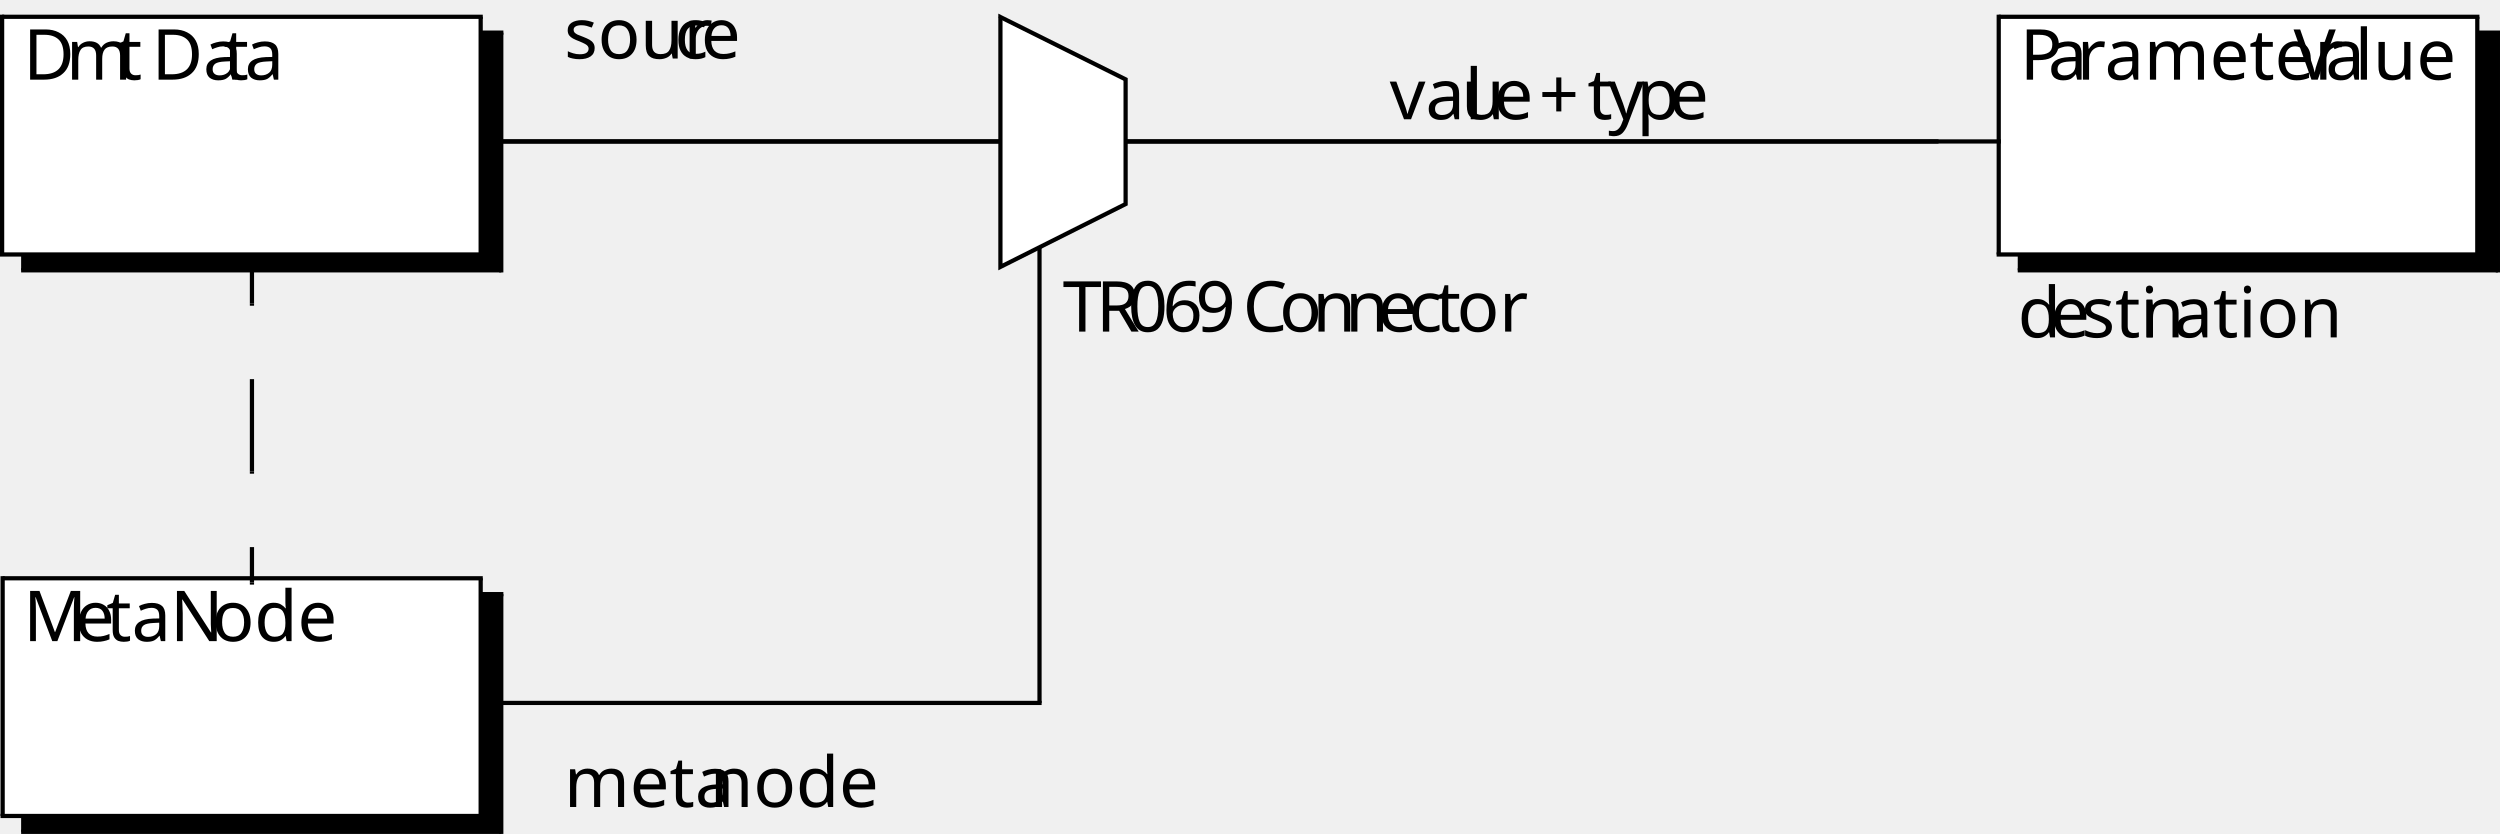
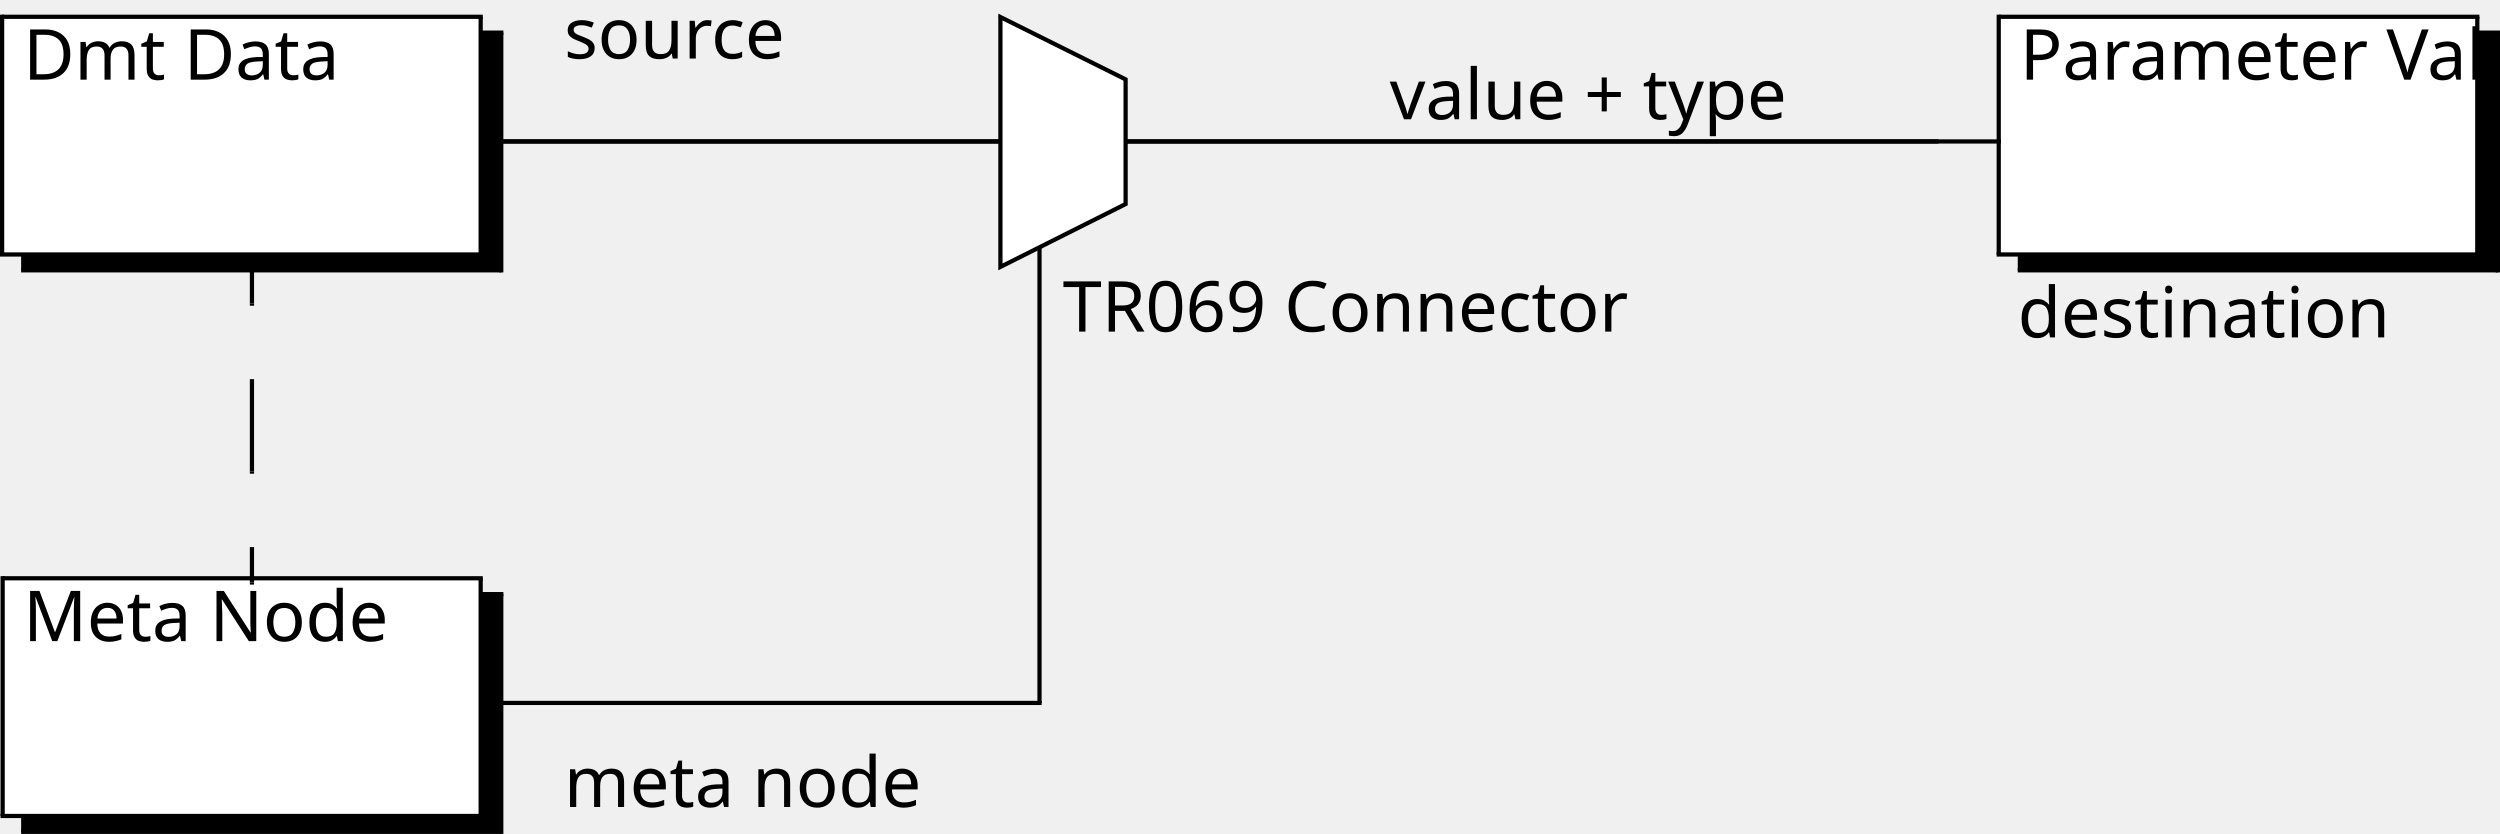
- <svg xmlns="http://www.w3.org/2000/svg" version="1.1" id="Layer_1" x="0px" y="0px" width="283.98px" height="94.728px" viewBox="0 0 283.98 94.728" style="enable-background:new 0 0 283.98 94.728;" xml:space="preserve">
+ <svg xmlns="http://www.w3.org/2000/svg" version="1.1" id="Layer_1" x="0px" y="0px" width="283.98px" height="94.729px" viewBox="0 0 283.98 94.729" enable-background="new 0 0 283.98 94.729" xml:space="preserve">
  <rect x="2.64" y="3.708" width="54.3" height="27" />
  <rect x="2.64" y="3.467" width="54.54" height="0.48" />
  <rect x="56.7" y="3.708" width="0.48" height="27.24" />
  <rect x="2.4" y="30.467" width="54.54" height="0.48" />
-   <rect x="2.4" y="3.467" width="0.48" height="27.24" />
-   <rect x="0.24" y="1.908" style="fill:#FFFFFF;" width="54.36" height="27" />
+   <rect x="2.4" y="3.467" width="0.479" height="27.24" />
+   <rect x="0.24" y="1.908" fill="#FFFFFF" width="54.36" height="27" />
  <rect x="0.24" y="1.667" width="54.6" height="0.48" />
-   <rect x="54.36" y="1.908" width="0.48" height="27.24" />
-   <rect y="28.667" width="54.6" height="0.48" />
-   <rect y="1.667" width="0.48" height="27.24" />
-   <text transform="matrix(1 0 0 1 2.6401 9.0474)">
-     <tspan x="0" y="0" style="font-family:'ProductusBook'; font-size:7.98;">D</tspan>
-     <tspan x="4.875" y="0" style="font-family:'ProductusBook'; font-size:7.98;">m</tspan>
-     <tspan x="10.629" y="0" style="font-family:'ProductusBook'; font-size:7.98;">t</tspan>
-     <tspan x="12.975" y="0" style="font-family:'ProductusBook'; font-size:7.98;"> </tspan>
-     <tspan x="14.595" y="0" style="font-family:'ProductusBook'; font-size:7.98;">Da</tspan>
-     <tspan x="22.75" y="0" style="font-family:'ProductusBook'; font-size:7.98;">t</tspan>
-     <tspan x="25.145" y="0" style="font-family:'ProductusBook'; font-size:7.98;">a</tspan>
-   </text>
+   <rect x="54.36" y="1.908" width="0.479" height="27.24" />
+   <rect x="0" y="28.667" width="54.601" height="0.48" />
+   <rect x="0" y="1.667" width="0.48" height="27.24" />
+   <text transform="matrix(1 0 0 1 2.6399 9.0476)" font-family="'ProductusBook'" font-size="7.98">Dmt Data</text>
  <rect x="229.44" y="3.708" width="54.3" height="27" />
  <rect x="229.44" y="3.467" width="54.54" height="0.48" />
  <rect x="283.5" y="3.708" width="0.479" height="27.24" />
  <rect x="229.2" y="30.467" width="54.54" height="0.48" />
  <rect x="229.2" y="3.467" width="0.48" height="27.24" />
-   <rect x="227.041" y="1.908" style="fill:#FFFFFF;" width="54.359" height="27" />
-   <rect x="227.041" y="1.667" width="54.6" height="0.48" />
+   <rect x="227.041" y="1.908" fill="#FFFFFF" width="54.359" height="27" />
+   <rect x="227.041" y="1.667" width="54.601" height="0.48" />
  <rect x="281.161" y="1.908" width="0.479" height="27.24" />
-   <rect x="226.8" y="28.667" width="54.6" height="0.48" />
+   <rect x="226.8" y="28.667" width="54.601" height="0.48" />
  <rect x="226.8" y="1.667" width="0.479" height="27.24" />
-   <text transform="matrix(1 0 0 1 229.4399 9.0474)">
-     <tspan x="0" y="0" style="font-family:'ProductusBook'; font-size:7.98;">P</tspan>
-     <tspan x="3.184" y="0" style="font-family:'ProductusBook'; font-size:7.98;">a</tspan>
-     <tspan x="6.487" y="0" style="font-family:'ProductusBook'; font-size:7.98;">rameter</tspan>
-     <tspan x="29.47" y="0" style="font-family:'ProductusBook'; font-size:7.98;"> </tspan>
-     <tspan x="31.09" y="0" style="font-family:'ProductusBook'; font-size:7.98;">V</tspan>
-     <tspan x="34.696" y="0" style="font-family:'ProductusBook'; font-size:7.98;">a</tspan>
-     <tspan x="38.056" y="0" style="font-family:'ProductusBook'; font-size:7.98;">lue</tspan>
-   </text>
+   <text transform="matrix(1 0 0 1 229.4392 9.0476)" font-family="'ProductusBook'" font-size="7.98">Parameter Value</text>
  <rect x="2.64" y="67.488" width="54.3" height="27" />
  <rect x="2.64" y="67.248" width="54.54" height="0.48" />
  <rect x="56.7" y="67.487" width="0.48" height="27.24" />
  <rect x="2.4" y="94.248" width="54.54" height="0.48" />
-   <rect x="2.4" y="67.248" width="0.48" height="27.24" />
-   <rect x="0.3" y="65.688" style="fill:#FFFFFF;" width="54.3" height="27" />
+   <rect x="2.4" y="67.248" width="0.479" height="27.24" />
+   <rect x="0.3" y="65.688" fill="#FFFFFF" width="54.301" height="27" />
  <rect x="0.3" y="65.448" width="54.54" height="0.479" />
-   <rect x="54.36" y="65.688" width="0.48" height="27.24" />
+   <rect x="54.36" y="65.688" width="0.479" height="27.239" />
  <rect x="0.06" y="92.448" width="54.54" height="0.479" />
-   <rect x="0.06" y="65.448" width="0.48" height="27.24" />
-   <text transform="matrix(1 0 0 1 2.6401 72.8276)">
-     <tspan x="0" y="0" style="font-family:'ProductusBook'; font-size:7.98;">M</tspan>
-     <tspan x="5.889" y="0" style="font-family:'ProductusBook'; font-size:7.98;">e</tspan>
-     <tspan x="9.424" y="0" style="font-family:'ProductusBook'; font-size:7.98;">ta</tspan>
-     <tspan x="15.114" y="0" style="font-family:'ProductusBook'; font-size:7.98;"> </tspan>
-     <tspan x="16.678" y="0" style="font-family:'ProductusBook'; font-size:7.98;">N</tspan>
-     <tspan x="21.418" y="0" style="font-family:'ProductusBook'; font-size:7.98;">ode</tspan>
-   </text>
+   <rect x="0.06" y="65.448" width="0.479" height="27.24" />
+   <text transform="matrix(1 0 0 1 2.6399 72.8269)" font-family="'ProductusBook'" font-size="7.98">Meta Node</text>
  <rect x="28.38" y="66.167" width="0.48" height="0.24" />
  <rect x="28.38" y="62.147" width="0.48" height="4.02" />
  <rect x="28.38" y="53.567" width="0.48" height="0.24" />
  <rect x="28.38" y="43.067" width="0.48" height="10.5" />
  <rect x="28.38" y="34.488" width="0.48" height="0.24" />
  <rect x="28.38" y="30.467" width="0.48" height="4.021" />
-   <rect x="56.7" y="79.607" width="61.62" height="0.48" />
-   <rect x="117.84" y="15.828" width="0.479" height="64.02" />
+   <rect x="56.7" y="79.607" width="61.62" height="0.479" />
+   <rect x="117.84" y="15.828" width="0.479" height="64.021" />
  <polyline points="118.081,16.308 56.94,16.308 56.94,15.828 56.94,16.308 56.94,15.828 118.081,15.828 " />
  <rect x="56.94" y="15.828" width="163.26" height="0.48" />
  <rect x="127.621" y="15.828" width="0.239" height="0.48" />
  <rect x="127.86" y="15.828" width="99.42" height="0.48" />
-   <text transform="matrix(1 0 0 1 64.0801 6.6475)">
-     <tspan x="0" y="0" style="font-family:'ProductusBook'; font-size:7.98;">sour</tspan>
-     <tspan x="12.544" y="0" style="font-family:'ProductusBook'; font-size:7.98;">c</tspan>
-     <tspan x="15.545" y="0" style="font-family:'ProductusBook'; font-size:7.98;">e</tspan>
-   </text>
-   <text transform="matrix(1 0 0 1 229.1997 38.3271)">
-     <tspan x="0" y="0" style="font-family:'ProductusBook'; font-size:7.98;">d</tspan>
-     <tspan x="3.694" y="0" style="font-family:'ProductusBook'; font-size:7.98;">e</tspan>
-     <tspan x="7.229" y="0" style="font-family:'ProductusBook'; font-size:7.98;">sti</tspan>
-     <tspan x="13.988" y="0" style="font-family:'ProductusBook'; font-size:7.98;">n</tspan>
-     <tspan x="17.707" y="0" style="font-family:'ProductusBook'; font-size:7.98;">ation</tspan>
-   </text>
-   <text transform="matrix(1 0 0 1 64.0801 91.667)">
-     <tspan x="0" y="0" style="font-family:'ProductusBook'; font-size:7.98;">meta</tspan>
-     <tspan x="14.946" y="0" style="font-family:'ProductusBook'; font-size:7.98;"> </tspan>
-     <tspan x="16.566" y="0" style="font-family:'ProductusBook'; font-size:7.98;">node</tspan>
-   </text>
-   <text transform="matrix(1 0 0 1 120.7202 37.6675)">
-     <tspan x="0" y="0" style="font-family:'ProductusBook'; font-size:7.98;">T</tspan>
-     <tspan x="3.782" y="0" style="font-family:'ProductusBook'; font-size:7.98;">R</tspan>
-     <tspan x="7.382" y="0" style="font-family:'ProductusBook'; font-size:7.98;">0</tspan>
-     <tspan x="11.34" y="0" style="font-family:'ProductusBook'; font-size:7.98;">6</tspan>
-     <tspan x="15.065" y="0" style="font-family:'ProductusBook'; font-size:7.98;">9</tspan>
-     <tspan x="18.84" y="0" style="font-family:'ProductusBook'; font-size:7.98;"> </tspan>
-     <tspan x="20.452" y="0" style="font-family:'ProductusBook'; font-size:7.98;">C</tspan>
-     <tspan x="24.594" y="0" style="font-family:'ProductusBook'; font-size:7.98;">o</tspan>
-     <tspan x="28.376" y="0" style="font-family:'ProductusBook'; font-size:7.98;">n</tspan>
-     <tspan x="32.095" y="0" style="font-family:'ProductusBook'; font-size:7.98;">n</tspan>
-     <tspan x="35.758" y="0" style="font-family:'ProductusBook'; font-size:7.98;">e</tspan>
-     <tspan x="39.293" y="0" style="font-family:'ProductusBook'; font-size:7.98;">c</tspan>
-     <tspan x="42.357" y="0" style="font-family:'ProductusBook'; font-size:7.98;">t</tspan>
-     <tspan x="44.751" y="0" style="font-family:'ProductusBook'; font-size:7.98;">or</tspan>
-   </text>
-   <polyline style="fill-rule:evenodd;clip-rule:evenodd;fill:#FFFFFF;" points="113.64,1.908 113.64,30.288 127.86,23.147   127.86,8.988 " />
+   <text transform="matrix(1 0 0 1 64.0798 6.6472)" font-family="'ProductusBook'" font-size="7.98">source</text>
+   <text transform="matrix(1 0 0 1 229.199 38.3269)" font-family="'ProductusBook'" font-size="7.98">destination</text>
+   <text transform="matrix(1 0 0 1 64.0798 91.6667)" font-family="'ProductusBook'" font-size="7.98">meta node</text>
+   <text transform="matrix(1 0 0 1 120.72 37.6677)" font-family="'ProductusBook'" font-size="7.98">TR069 Connector</text>
+   <polyline fill="#FFFFFF" points="113.64,1.908 113.64,30.288 127.86,23.147 127.86,8.988 " />
  <polyline points="113.88,1.908 113.88,30.288 113.76,30.528 113.52,30.107 127.74,22.968 128.1,23.147 127.621,23.147   127.621,8.988 127.98,8.808 128.1,8.868 128.1,23.328 127.98,23.388 113.76,30.528 113.4,30.708 113.4,1.908 " />
  <polyline points="127.74,9.228 113.52,2.147 113.4,1.908 113.4,1.547 113.76,1.728 127.98,8.808 " />
-   <text transform="matrix(1 0 0 1 157.8599 13.5474)">
-     <tspan x="0" y="0" style="font-family:'ProductusBook'; font-size:7.98;">val</tspan>
-     <tspan x="8.14" y="0" style="font-family:'ProductusBook'; font-size:7.98;">u</tspan>
-     <tspan x="11.803" y="0" style="font-family:'ProductusBook'; font-size:7.98;">e</tspan>
-     <tspan x="15.313" y="0" style="font-family:'ProductusBook'; font-size:7.98;"> </tspan>
-     <tspan x="16.934" y="0" style="font-family:'ProductusBook'; font-size:7.98;">+</tspan>
-     <tspan x="20.836" y="0" style="font-family:'ProductusBook'; font-size:7.98;"> </tspan>
-     <tspan x="22.455" y="0" style="font-family:'ProductusBook'; font-size:7.98;">t</tspan>
-     <tspan x="24.802" y="0" style="font-family:'ProductusBook'; font-size:7.98;">y</tspan>
-     <tspan x="28.041" y="0" style="font-family:'ProductusBook'; font-size:7.98;">p</tspan>
-     <tspan x="31.744" y="0" style="font-family:'ProductusBook'; font-size:7.98;">e</tspan>
-   </text>
+   <text transform="matrix(1 0 0 1 157.8591 13.5476)" font-family="'ProductusBook'" font-size="7.98">value + type</text>
</svg>
